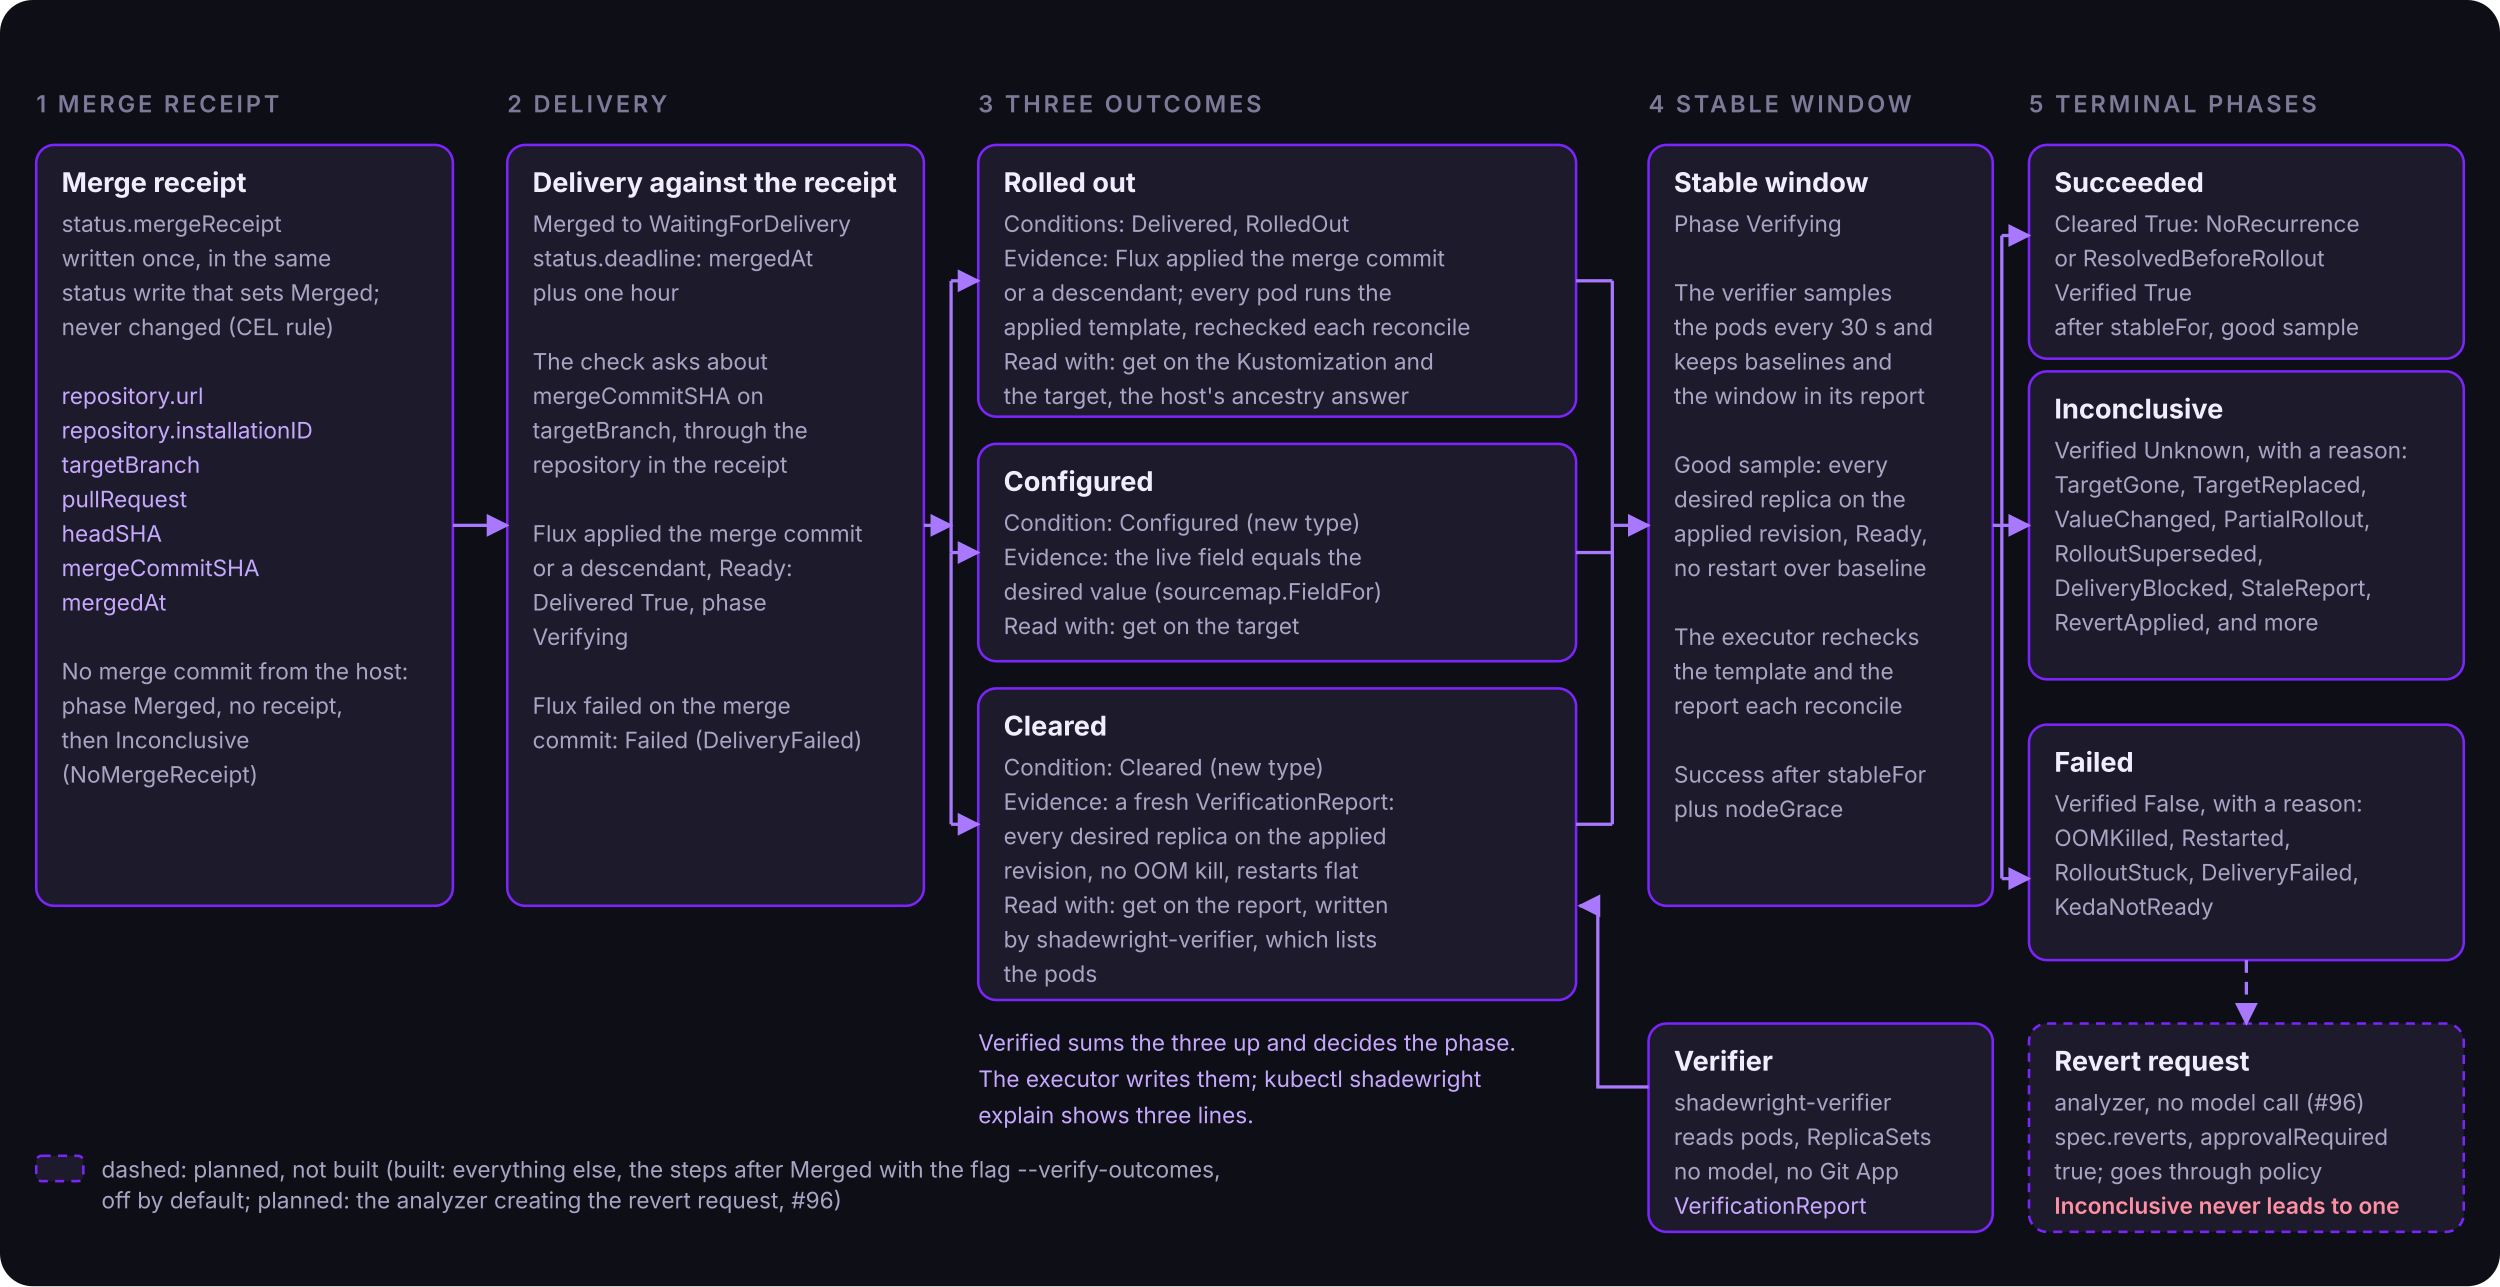
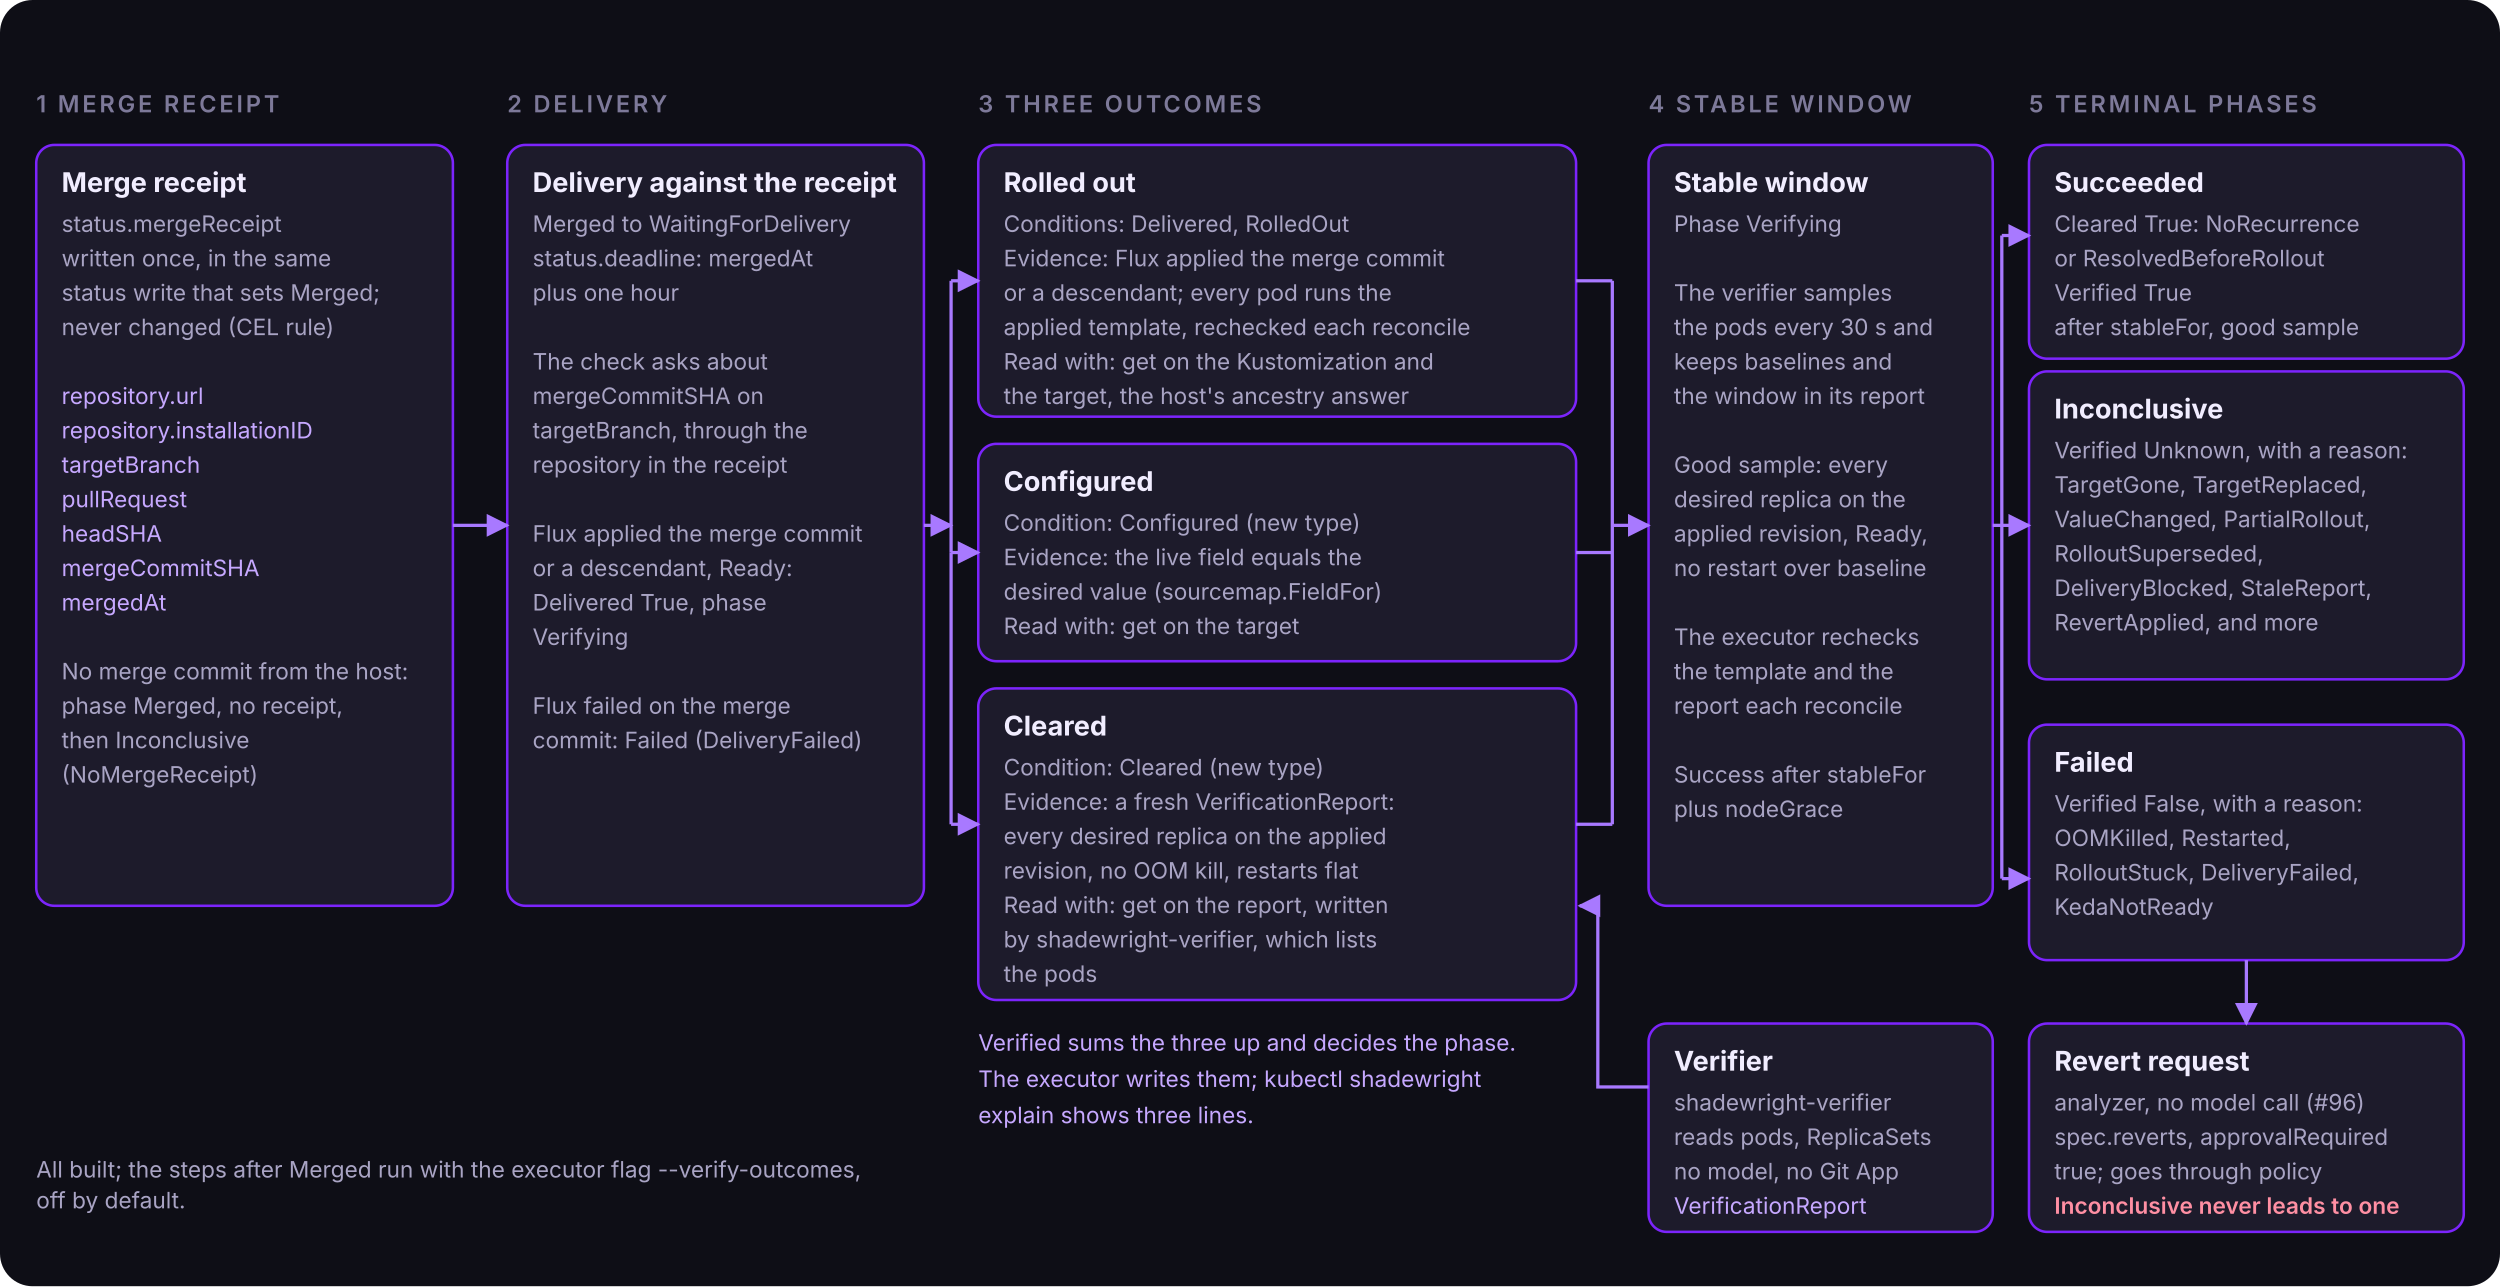
<svg xmlns="http://www.w3.org/2000/svg" viewBox="0 0 1380 710" role="img" aria-labelledby="t d" font-family="Inter, 'Segoe UI', system-ui, -apple-system, sans-serif">
  <defs>
    <marker id="a" viewBox="0 0 10 10" refX="9" refY="5" markerWidth="7" markerHeight="7" orient="auto-start-reverse">
      <path d="M0 0 10 5 0 10z" fill="#a879ff" />
    </marker>
    <style>
.pl{fill:#1d1b2b;stroke:#7c24fc;stroke-width:1.4;stroke-dasharray:5 4}
.bt{fill:#1d1b2b;stroke:#7c24fc;stroke-width:1.4}
.lanet{fill:#7d7999;font-size:13px;font-weight:600;letter-spacing:.12em}
.h{fill:#f1edff;font-size:15px;font-weight:650}
.s{fill:#a9a4c4;font-size:12.5px}
.lbl{fill:#c6a8ff;font-size:12.5px}
.no{fill:#ff8fa3;font-size:12.5px;font-weight:600}
.f{stroke:#a879ff;stroke-width:1.8;fill:none;stroke-dasharray:7 5}
.fb{stroke:#a879ff;stroke-width:1.8;fill:none}
</style>
  </defs>
  <rect width="1380" height="710" rx="18" fill="#0e0e16" />
  <text class="lanet" x="20" y="62">1  MERGE RECEIPT</text>
  <text class="lanet" x="280" y="62">2  DELIVERY</text>
  <text class="lanet" x="540" y="62">3  THREE OUTCOMES</text>
  <text class="lanet" x="910" y="62">4  STABLE WINDOW</text>
  <text class="lanet" x="1120" y="62">5  TERMINAL PHASES</text>
  <rect class="bt" x="20" y="80" width="230" height="420" rx="10" />
  <text class="h" x="34" y="106">Merge receipt</text>
  <text class="s" x="34" y="128">status.mergeReceipt</text>
  <text class="s" x="34" y="147">written once, in the same</text>
  <text class="s" x="34" y="166">status write that sets Merged;</text>
  <text class="s" x="34" y="185">never changed (CEL rule)</text>
  <text class="s" x="34" y="204" />
  <text class="lbl" x="34" y="223">repository.url</text>
  <text class="lbl" x="34" y="242">repository.installationID</text>
  <text class="lbl" x="34" y="261">targetBranch</text>
  <text class="lbl" x="34" y="280">pullRequest</text>
  <text class="lbl" x="34" y="299">headSHA</text>
  <text class="lbl" x="34" y="318">mergeCommitSHA</text>
  <text class="lbl" x="34" y="337">mergedAt</text>
  <text class="s" x="34" y="356" />
  <text class="s" x="34" y="375">No merge commit from the host:</text>
  <text class="s" x="34" y="394">phase Merged, no receipt,</text>
  <text class="s" x="34" y="413">then Inconclusive</text>
  <text class="s" x="34" y="432">(NoMergeReceipt)</text>
  <rect class="bt" x="280" y="80" width="230" height="420" rx="10" />
  <text class="h" x="294" y="106">Delivery against the receipt</text>
  <text class="s" x="294" y="128">Merged to WaitingForDelivery</text>
  <text class="s" x="294" y="147">status.deadline: mergedAt</text>
  <text class="s" x="294" y="166">plus one hour</text>
  <text class="s" x="294" y="185" />
  <text class="s" x="294" y="204">The check asks about</text>
  <text class="s" x="294" y="223">mergeCommitSHA on</text>
  <text class="s" x="294" y="242">targetBranch, through the</text>
  <text class="s" x="294" y="261">repository in the receipt</text>
  <text class="s" x="294" y="280" />
  <text class="s" x="294" y="299">Flux applied the merge commit</text>
  <text class="s" x="294" y="318">or a descendant, Ready:</text>
  <text class="s" x="294" y="337">Delivered True, phase</text>
  <text class="s" x="294" y="356">Verifying</text>
  <text class="s" x="294" y="375" />
  <text class="s" x="294" y="394">Flux failed on the merge</text>
  <text class="s" x="294" y="413">commit: Failed (DeliveryFailed)</text>
  <rect class="bt" x="540" y="80" width="330" height="150" rx="10" />
  <text class="h" x="554" y="106">Rolled out</text>
  <text class="s" x="554" y="128">Conditions: Delivered, RolledOut</text>
  <text class="s" x="554" y="147">Evidence: Flux applied the merge commit</text>
  <text class="s" x="554" y="166">or a descendant; every pod runs the</text>
  <text class="s" x="554" y="185">applied template, rechecked each reconcile</text>
  <text class="s" x="554" y="204">Read with: get on the Kustomization and</text>
  <text class="s" x="554" y="223">the target, the host's ancestry answer</text>
  <rect class="bt" x="540" y="245" width="330" height="120" rx="10" />
  <text class="h" x="554" y="271">Configured</text>
  <text class="s" x="554" y="293">Condition: Configured (new type)</text>
  <text class="s" x="554" y="312">Evidence: the live field equals the</text>
  <text class="s" x="554" y="331">desired value (sourcemap.FieldFor)</text>
  <text class="s" x="554" y="350">Read with: get on the target</text>
  <rect class="bt" x="540" y="380" width="330" height="172" rx="10" />
  <text class="h" x="554" y="406">Cleared</text>
  <text class="s" x="554" y="428">Condition: Cleared (new type)</text>
  <text class="s" x="554" y="447">Evidence: a fresh VerificationReport:</text>
  <text class="s" x="554" y="466">every desired replica on the applied</text>
  <text class="s" x="554" y="485">revision, no OOM kill, restarts flat</text>
  <text class="s" x="554" y="504">Read with: get on the report, written</text>
  <text class="s" x="554" y="523">by shadewright-verifier, which lists</text>
  <text class="s" x="554" y="542">the pods</text>
  <text class="lbl" x="540" y="580">Verified sums the three up and decides the phase.</text>
  <text class="lbl" x="540" y="600">The executor writes them; kubectl shadewright</text>
  <text class="lbl" x="540" y="620">explain shows three lines.</text>
  <rect class="bt" x="910" y="80" width="190" height="420" rx="10" />
  <text class="h" x="924" y="106">Stable window</text>
  <text class="s" x="924" y="128">Phase Verifying</text>
  <text class="s" x="924" y="147" />
  <text class="s" x="924" y="166">The verifier samples</text>
  <text class="s" x="924" y="185">the pods every 30 s and</text>
  <text class="s" x="924" y="204">keeps baselines and</text>
  <text class="s" x="924" y="223">the window in its report</text>
  <text class="s" x="924" y="242" />
  <text class="s" x="924" y="261">Good sample: every</text>
  <text class="s" x="924" y="280">desired replica on the</text>
  <text class="s" x="924" y="299">applied revision, Ready,</text>
  <text class="s" x="924" y="318">no restart over baseline</text>
  <text class="s" x="924" y="337" />
  <text class="s" x="924" y="356">The executor rechecks</text>
  <text class="s" x="924" y="375">the template and the</text>
  <text class="s" x="924" y="394">report each reconcile</text>
  <text class="s" x="924" y="413" />
  <text class="s" x="924" y="432">Success after stableFor</text>
  <text class="s" x="924" y="451">plus nodeGrace</text>
  <rect class="bt" x="1120" y="80" width="240" height="118" rx="10" />
  <text class="h" x="1134" y="106">Succeeded</text>
  <text class="s" x="1134" y="128">Cleared True: NoRecurrence</text>
  <text class="s" x="1134" y="147">or ResolvedBeforeRollout</text>
  <text class="s" x="1134" y="166">Verified True</text>
  <text class="s" x="1134" y="185">after stableFor, good sample</text>
  <rect class="bt" x="1120" y="205" width="240" height="170" rx="10" />
  <text class="h" x="1134" y="231">Inconclusive</text>
  <text class="s" x="1134" y="253">Verified Unknown, with a reason:</text>
  <text class="s" x="1134" y="272">TargetGone, TargetReplaced,</text>
  <text class="s" x="1134" y="291">ValueChanged, PartialRollout,</text>
  <text class="s" x="1134" y="310">RolloutSuperseded,</text>
  <text class="s" x="1134" y="329">DeliveryBlocked, StaleReport,</text>
  <text class="s" x="1134" y="348">RevertApplied, and more</text>
  <rect class="bt" x="1120" y="400" width="240" height="130" rx="10" />
  <text class="h" x="1134" y="426">Failed</text>
  <text class="s" x="1134" y="448">Verified False, with a reason:</text>
  <text class="s" x="1134" y="467">OOMKilled, Restarted,</text>
  <text class="s" x="1134" y="486">RolloutStuck, DeliveryFailed,</text>
  <text class="s" x="1134" y="505">KedaNotReady</text>
-   <rect class="pl" x="1120" y="565" width="240" height="115" rx="10" />
+   <rect class="bt" x="1120" y="565" width="240" height="115" rx="10" />
  <text class="h" x="1134" y="591">Revert request</text>
  <text class="s" x="1134" y="613">analyzer, no model call (#96)</text>
  <text class="s" x="1134" y="632">spec.reverts, approvalRequired</text>
  <text class="s" x="1134" y="651">true; goes through policy</text>
  <text class="no" x="1134" y="670">Inconclusive never leads to one</text>
  <path class="fb" d="M250 290H280" marker-end="url(#a)" />
  <path class="fb" d="M510 290H525" marker-end="url(#a)" />
  <path class="fb" d="M525 155V305" />
  <path class="fb" d="M525 305V455" />
  <path class="fb" d="M525 155H540" marker-end="url(#a)" />
  <path class="fb" d="M525 305H540" marker-end="url(#a)" />
  <path class="fb" d="M525 455H540" marker-end="url(#a)" />
  <path class="fb" d="M870 155H890M870 305H890M870 455H890" />
  <path class="fb" d="M890 155V455" />
  <path class="fb" d="M890 290H910" marker-end="url(#a)" />
  <path class="fb" d="M1100 290H1105" />
  <path class="fb" d="M1105 130V485" />
  <path class="fb" d="M1105 130H1120" marker-end="url(#a)" />
  <path class="fb" d="M1105 290H1120" marker-end="url(#a)" />
  <path class="fb" d="M1105 485H1120" marker-end="url(#a)" />
-   <path class="f" d="M1240 530V565" marker-end="url(#a)" />
+   <path class="fb" d="M1240 530V565" marker-end="url(#a)" />
  <rect class="bt" x="910" y="565" width="190" height="115" rx="10" />
  <text class="h" x="924" y="591">Verifier</text>
  <text class="s" x="924" y="613">shadewright-verifier</text>
  <text class="s" x="924" y="632">reads pods, ReplicaSets</text>
  <text class="s" x="924" y="651">no model, no Git App</text>
  <text class="lbl" x="924" y="670">VerificationReport</text>
  <path class="fb" d="M910 600H882V500H872" marker-end="url(#a)" />
-   <rect class="pl" x="20" y="638" width="26" height="14" rx="3" />
-   <text class="s" x="56" y="650">dashed: planned, not built (built: everything else, the steps after Merged with the flag --verify-outcomes,</text>
-   <text class="s" x="56" y="667">off by default; planned: the analyzer creating the revert request, #96)</text>
+   <text class="s" x="20" y="650">All built; the steps after Merged run with the executor flag --verify-outcomes,</text>
+   <text class="s" x="20" y="667">off by default.</text>
</svg>
